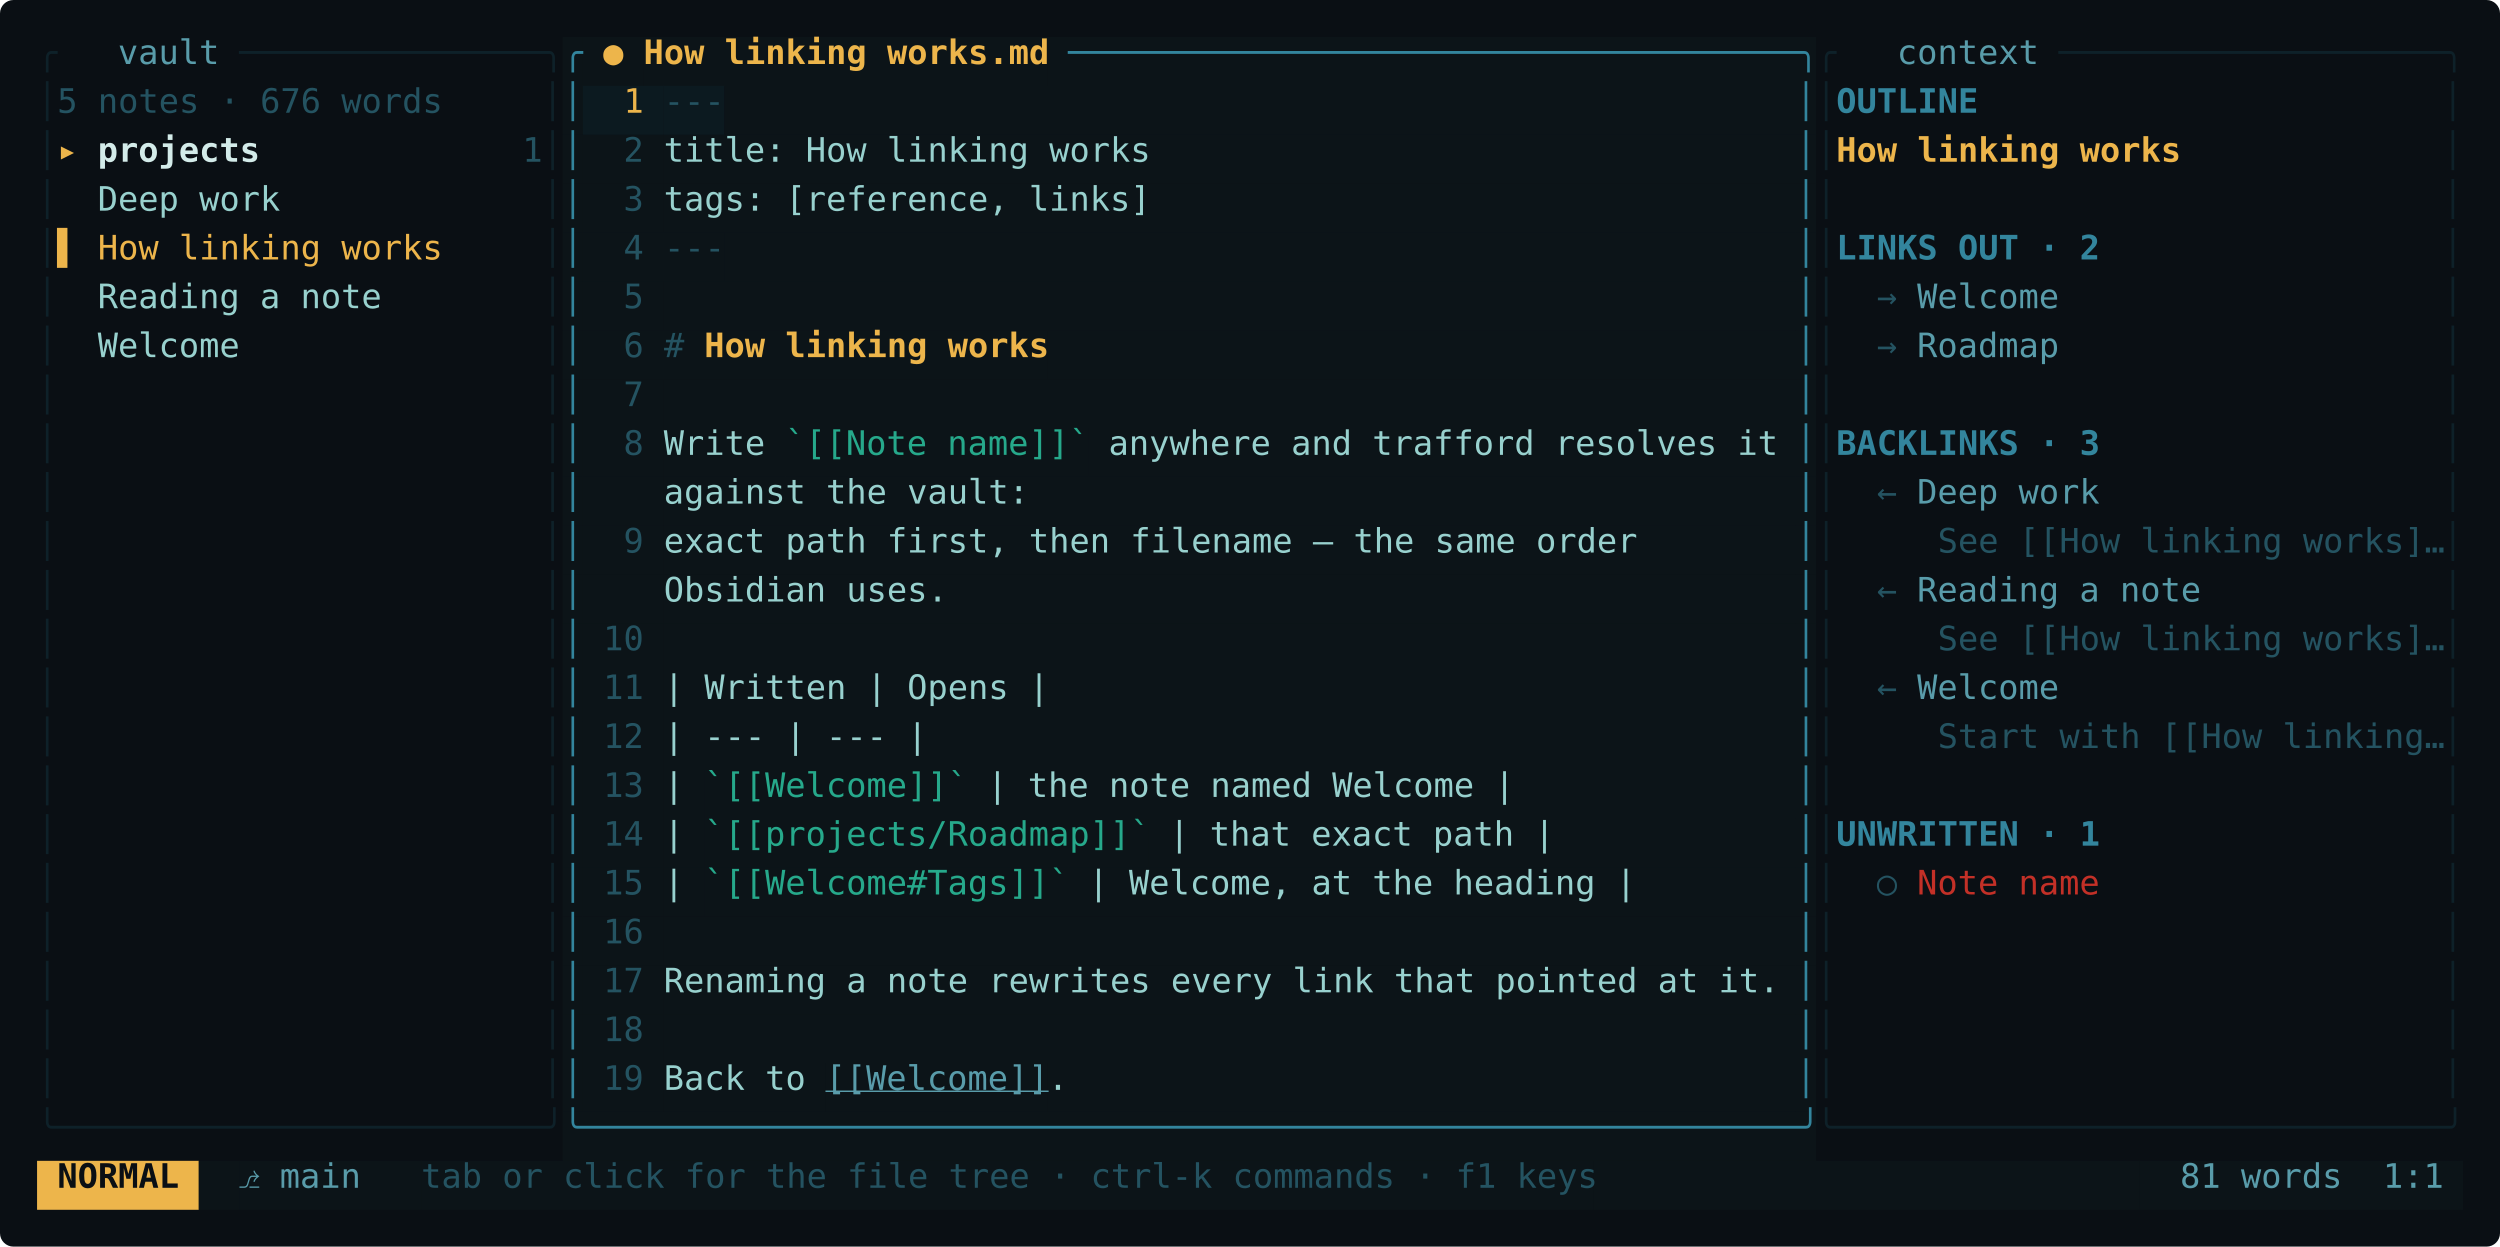
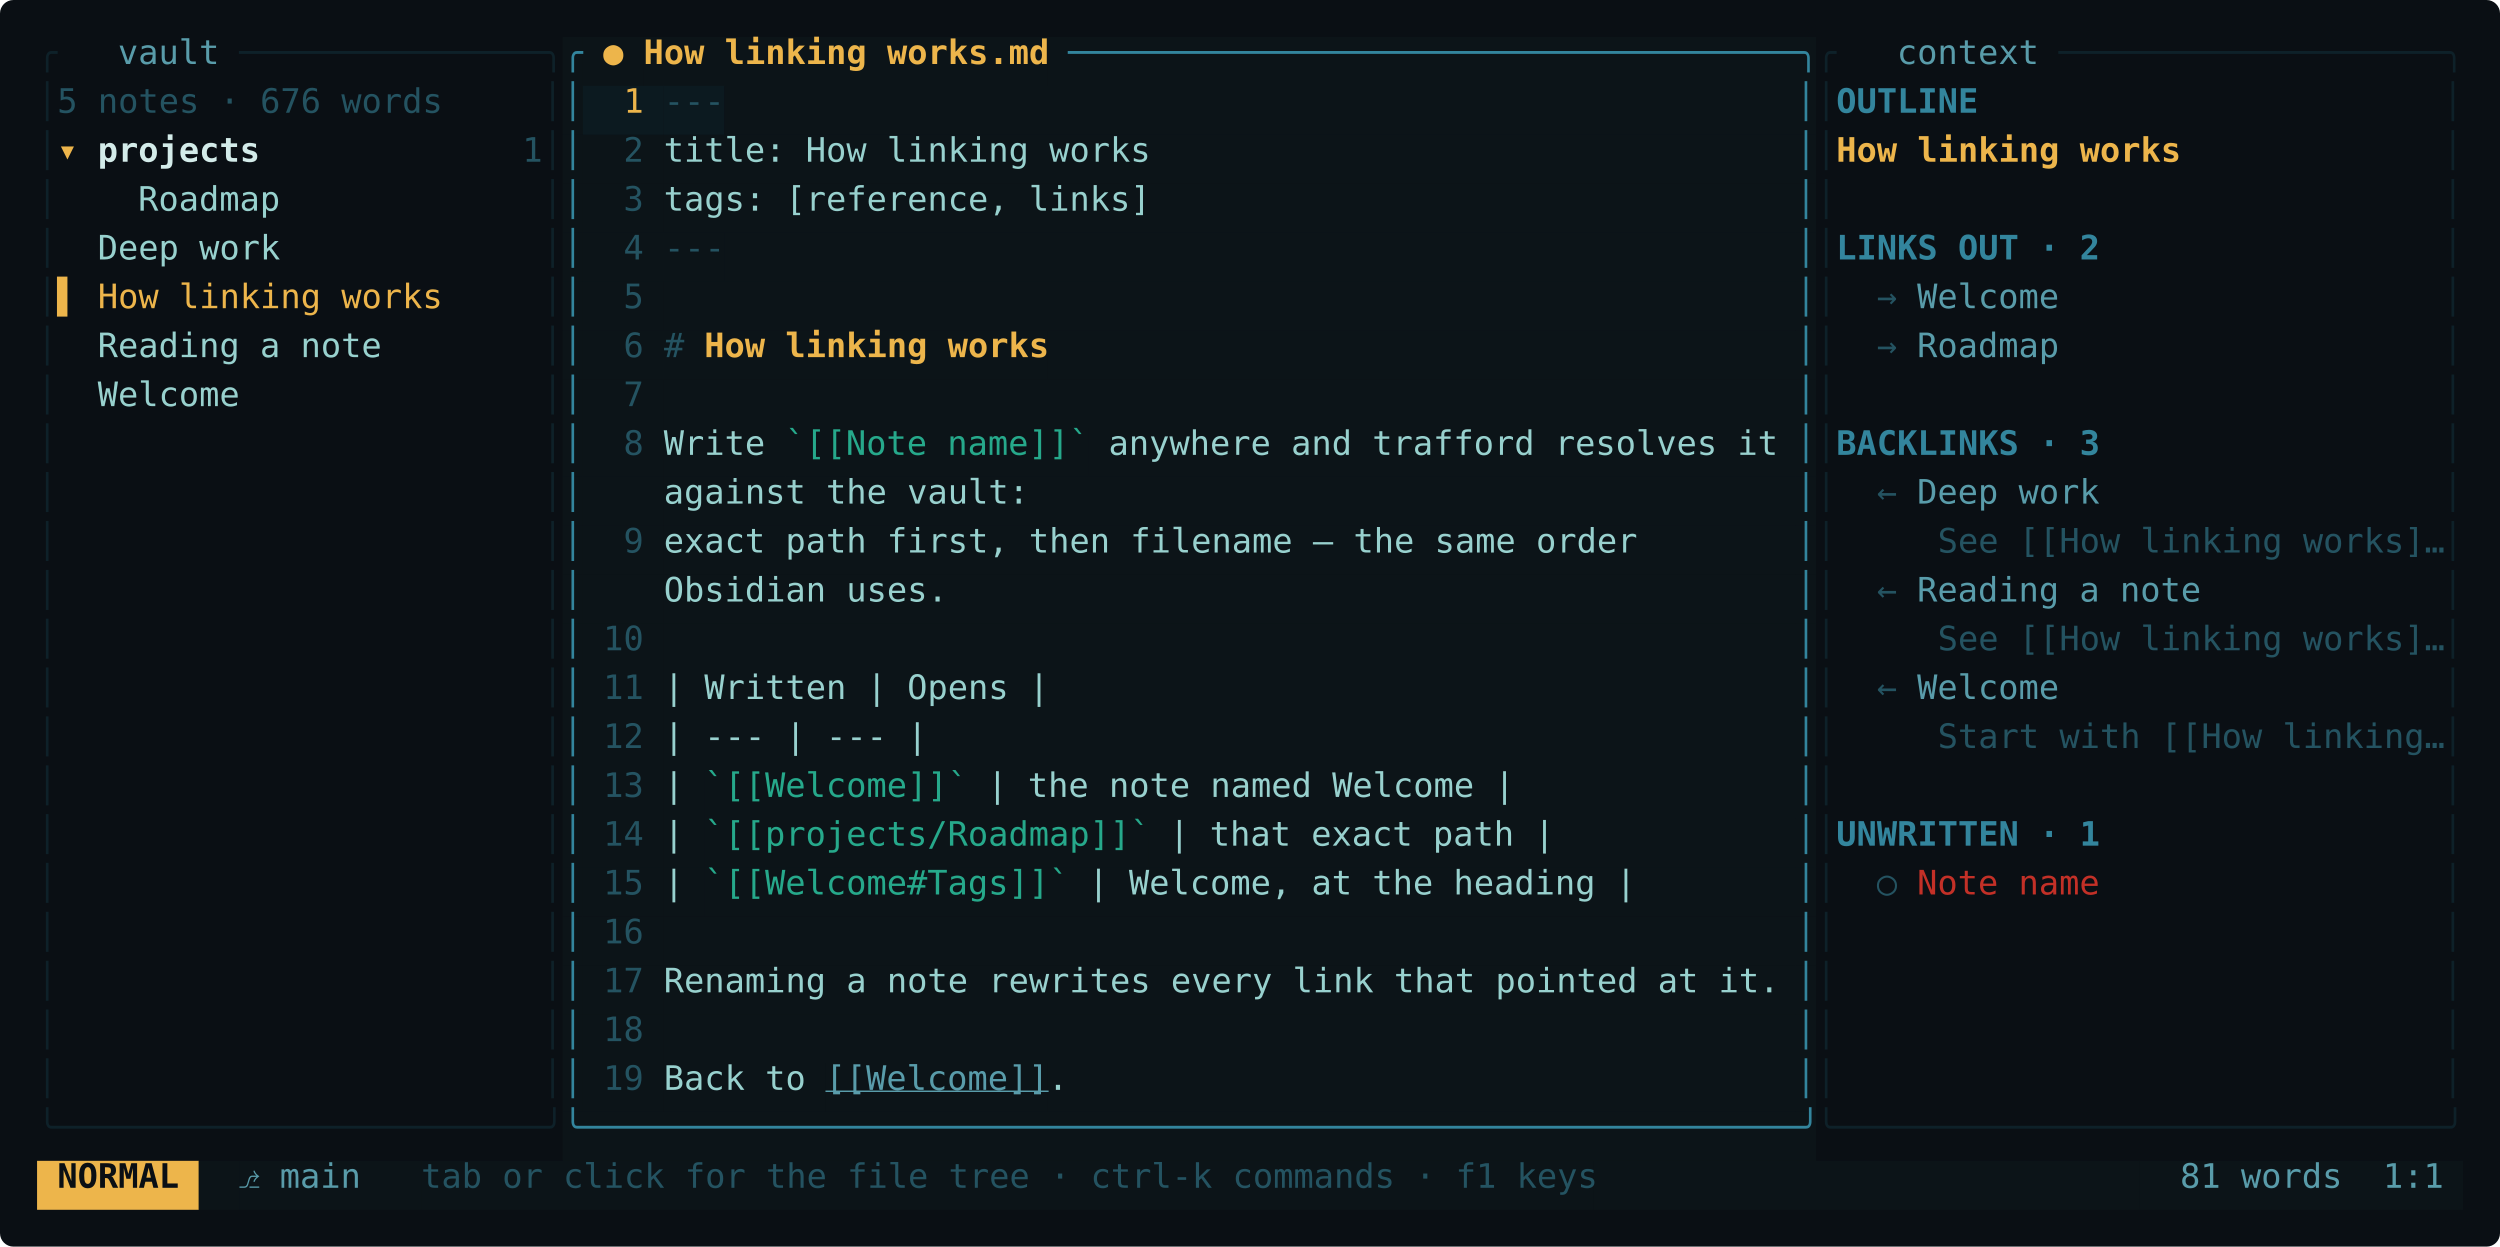
<svg xmlns="http://www.w3.org/2000/svg" viewBox="0 0 1113 555" width="1113" height="555" role="img" aria-label="Opening a note by name, then reading it" font-family="ui-monospace, SFMono-Regular, 'SF Mono', Menlo, Consolas, 'DejaVu Sans Mono', monospace" font-size="15.0">
  <rect width="100%" height="100%" fill="#0a0f14" rx="6" />
  <rect x="250.5" y="16.5" width="9.0" height="21.8" fill="#0c1418" />
  <rect x="259.5" y="16.5" width="27.0" height="21.8" fill="#0c1418" />
  <rect x="286.5" y="16.5" width="180.0" height="21.8" fill="#0c1418" />
  <rect x="466.5" y="16.5" width="9.0" height="21.8" fill="#0c1418" />
  <rect x="475.5" y="16.5" width="333.0" height="21.8" fill="#0c1418" />
  <rect x="250.5" y="38.2" width="9.0" height="21.8" fill="#0c1418" />
  <rect x="259.5" y="38.2" width="36.0" height="21.8" fill="#0c1a20" />
  <rect x="295.5" y="38.2" width="27.0" height="21.8" fill="#0c1a20" />
  <rect x="322.5" y="38.2" width="477.0" height="21.8" fill="#0c1418" />
  <rect x="799.5" y="38.2" width="9.0" height="21.8" fill="#0c1418" />
  <rect x="250.5" y="60.0" width="9.0" height="21.8" fill="#0c1418" />
  <rect x="259.5" y="60.0" width="36.0" height="21.8" fill="#0c1418" />
  <rect x="295.5" y="60.0" width="504.0" height="21.8" fill="#0c1418" />
  <rect x="799.5" y="60.0" width="9.0" height="21.8" fill="#0c1418" />
  <rect x="250.5" y="81.8" width="9.0" height="21.8" fill="#0c1418" />
  <rect x="259.5" y="81.8" width="36.0" height="21.8" fill="#0c1418" />
  <rect x="295.5" y="81.8" width="504.0" height="21.8" fill="#0c1418" />
  <rect x="799.5" y="81.8" width="9.0" height="21.8" fill="#0c1418" />
  <rect x="250.5" y="103.5" width="9.0" height="21.8" fill="#0c1418" />
  <rect x="259.5" y="103.5" width="63.0" height="21.8" fill="#0c1418" />
  <rect x="322.5" y="103.5" width="477.0" height="21.8" fill="#0c1418" />
  <rect x="799.5" y="103.5" width="9.0" height="21.8" fill="#0c1418" />
  <rect x="250.5" y="125.2" width="9.0" height="21.8" fill="#0c1418" />
  <rect x="259.5" y="125.2" width="36.0" height="21.8" fill="#0c1418" />
  <rect x="295.5" y="125.2" width="504.0" height="21.8" fill="#0c1418" />
  <rect x="799.5" y="125.2" width="9.0" height="21.8" fill="#0c1418" />
  <rect x="250.5" y="147.0" width="9.0" height="21.8" fill="#0c1418" />
  <rect x="259.5" y="147.0" width="45.0" height="21.8" fill="#0c1418" />
  <rect x="304.5" y="147.0" width="162.0" height="21.8" fill="#0c1418" />
  <rect x="466.5" y="147.0" width="333.0" height="21.8" fill="#0c1418" />
  <rect x="799.5" y="147.0" width="9.0" height="21.8" fill="#0c1418" />
  <rect x="250.5" y="168.8" width="9.0" height="21.8" fill="#0c1418" />
  <rect x="259.5" y="168.8" width="36.0" height="21.8" fill="#0c1418" />
  <rect x="295.5" y="168.8" width="504.0" height="21.8" fill="#0c1418" />
  <rect x="799.5" y="168.8" width="9.0" height="21.8" fill="#0c1418" />
  <rect x="250.5" y="190.5" width="9.0" height="21.8" fill="#0c1418" />
  <rect x="259.5" y="190.5" width="36.0" height="21.8" fill="#0c1418" />
  <rect x="295.5" y="190.5" width="54.0" height="21.8" fill="#0c1418" />
  <rect x="349.5" y="190.5" width="135.0" height="21.8" fill="#0c1418" />
  <rect x="484.5" y="190.5" width="315.0" height="21.8" fill="#0c1418" />
  <rect x="799.5" y="190.5" width="9.0" height="21.8" fill="#0c1418" />
  <rect x="250.5" y="212.2" width="9.0" height="21.8" fill="#0c1418" />
  <rect x="259.5" y="212.2" width="36.0" height="21.8" fill="#0c1418" />
  <rect x="295.5" y="212.2" width="504.0" height="21.8" fill="#0c1418" />
  <rect x="799.5" y="212.2" width="9.0" height="21.8" fill="#0c1418" />
  <rect x="250.5" y="234.0" width="9.0" height="21.8" fill="#0c1418" />
  <rect x="259.5" y="234.0" width="36.0" height="21.8" fill="#0c1418" />
  <rect x="295.5" y="234.0" width="504.0" height="21.8" fill="#0c1418" />
  <rect x="799.5" y="234.0" width="9.0" height="21.8" fill="#0c1418" />
  <rect x="250.5" y="255.8" width="9.0" height="21.8" fill="#0c1418" />
  <rect x="259.5" y="255.8" width="36.0" height="21.8" fill="#0c1418" />
  <rect x="295.5" y="255.8" width="504.0" height="21.8" fill="#0c1418" />
  <rect x="799.5" y="255.8" width="9.0" height="21.8" fill="#0c1418" />
  <rect x="250.5" y="277.5" width="9.0" height="21.8" fill="#0c1418" />
  <rect x="259.5" y="277.5" width="36.0" height="21.8" fill="#0c1418" />
  <rect x="295.5" y="277.5" width="504.0" height="21.8" fill="#0c1418" />
  <rect x="799.5" y="277.5" width="9.0" height="21.8" fill="#0c1418" />
  <rect x="250.5" y="299.2" width="9.0" height="21.8" fill="#0c1418" />
  <rect x="259.5" y="299.2" width="36.0" height="21.8" fill="#0c1418" />
  <rect x="295.5" y="299.2" width="504.0" height="21.8" fill="#0c1418" />
  <rect x="799.5" y="299.2" width="9.0" height="21.8" fill="#0c1418" />
  <rect x="250.5" y="321.0" width="9.0" height="21.8" fill="#0c1418" />
  <rect x="259.5" y="321.0" width="36.0" height="21.8" fill="#0c1418" />
  <rect x="295.5" y="321.0" width="504.0" height="21.8" fill="#0c1418" />
  <rect x="799.5" y="321.0" width="9.0" height="21.8" fill="#0c1418" />
  <rect x="250.5" y="342.8" width="9.0" height="21.8" fill="#0c1418" />
  <rect x="259.5" y="342.8" width="36.0" height="21.8" fill="#0c1418" />
  <rect x="295.5" y="342.8" width="18.0" height="21.8" fill="#0c1418" />
  <rect x="313.5" y="342.8" width="117.0" height="21.8" fill="#0c1418" />
  <rect x="430.5" y="342.8" width="369.0" height="21.8" fill="#0c1418" />
  <rect x="799.5" y="342.8" width="9.0" height="21.8" fill="#0c1418" />
  <rect x="250.5" y="364.5" width="9.0" height="21.8" fill="#0c1418" />
  <rect x="259.5" y="364.5" width="36.0" height="21.8" fill="#0c1418" />
  <rect x="295.5" y="364.5" width="18.0" height="21.8" fill="#0c1418" />
  <rect x="313.5" y="364.5" width="198.0" height="21.8" fill="#0c1418" />
  <rect x="511.5" y="364.5" width="288.0" height="21.8" fill="#0c1418" />
  <rect x="799.5" y="364.5" width="9.0" height="21.8" fill="#0c1418" />
  <rect x="250.5" y="386.2" width="9.0" height="21.8" fill="#0c1418" />
  <rect x="259.5" y="386.2" width="36.0" height="21.8" fill="#0c1418" />
  <rect x="295.5" y="386.2" width="18.0" height="21.8" fill="#0c1418" />
  <rect x="313.5" y="386.2" width="162.0" height="21.8" fill="#0c1418" />
  <rect x="475.5" y="386.2" width="324.0" height="21.8" fill="#0c1418" />
  <rect x="799.5" y="386.2" width="9.0" height="21.8" fill="#0c1418" />
  <rect x="250.5" y="408.0" width="9.0" height="21.8" fill="#0c1418" />
  <rect x="259.5" y="408.0" width="36.0" height="21.8" fill="#0c1418" />
  <rect x="295.5" y="408.0" width="504.0" height="21.8" fill="#0c1418" />
  <rect x="799.5" y="408.0" width="9.0" height="21.8" fill="#0c1418" />
  <rect x="250.5" y="429.8" width="9.0" height="21.8" fill="#0c1418" />
  <rect x="259.5" y="429.8" width="36.0" height="21.8" fill="#0c1418" />
  <rect x="295.5" y="429.8" width="504.0" height="21.8" fill="#0c1418" />
  <rect x="799.5" y="429.8" width="9.0" height="21.8" fill="#0c1418" />
  <rect x="250.5" y="451.5" width="9.0" height="21.8" fill="#0c1418" />
  <rect x="259.5" y="451.5" width="36.0" height="21.8" fill="#0c1418" />
  <rect x="295.5" y="451.5" width="504.0" height="21.8" fill="#0c1418" />
  <rect x="799.5" y="451.5" width="9.0" height="21.8" fill="#0c1418" />
  <rect x="250.5" y="473.2" width="9.0" height="21.8" fill="#0c1418" />
  <rect x="259.5" y="473.2" width="36.0" height="21.8" fill="#0c1418" />
  <rect x="295.5" y="473.2" width="72.0" height="21.8" fill="#0c1418" />
  <rect x="367.5" y="473.2" width="99.0" height="21.8" fill="#0c1418" />
  <rect x="466.5" y="473.2" width="333.0" height="21.8" fill="#0c1418" />
  <rect x="799.5" y="473.2" width="9.0" height="21.8" fill="#0c1418" />
  <rect x="250.5" y="495.0" width="558.0" height="21.8" fill="#0c1418" />
  <rect x="16.5" y="516.8" width="72.0" height="21.8" fill="#edb54b" />
  <rect x="88.5" y="516.8" width="18.0" height="21.8" fill="#0c1418" />
  <rect x="106.5" y="516.8" width="81.0" height="21.8" fill="#0c1418" />
  <rect x="187.5" y="516.8" width="522.0" height="21.8" fill="#0c1418" />
  <rect x="709.5" y="516.8" width="243.0" height="21.8" fill="#0c1418" />
  <rect x="952.5" y="516.8" width="144.0" height="21.8" fill="#0c1418" />
  <text y="28.5">
    <tspan x="16.5" textLength="9.0" lengthAdjust="spacingAndGlyphs" fill="#0e2129" xml:space="preserve">╭</tspan>
    <tspan x="52.5" textLength="54.0" lengthAdjust="spacingAndGlyphs" fill="#599caa" xml:space="preserve">vault </tspan>
    <tspan x="106.5" textLength="144.0" lengthAdjust="spacingAndGlyphs" fill="#0e2129" xml:space="preserve">───────────────╮</tspan>
    <tspan x="250.5" textLength="9.0" lengthAdjust="spacingAndGlyphs" fill="#33859d" xml:space="preserve">╭</tspan>
    <tspan x="259.5" textLength="27.0" lengthAdjust="spacingAndGlyphs" fill="#edb54b" xml:space="preserve"> ● </tspan>
    <tspan x="286.5" textLength="180.0" lengthAdjust="spacingAndGlyphs" fill="#edb54b" xml:space="preserve" font-weight="700">How linking works.md</tspan>
    <tspan x="475.5" textLength="333.0" lengthAdjust="spacingAndGlyphs" fill="#33859d" xml:space="preserve">────────────────────────────────────╮</tspan>
    <tspan x="808.5" textLength="9.0" lengthAdjust="spacingAndGlyphs" fill="#0e2129" xml:space="preserve">╭</tspan>
    <tspan x="844.5" textLength="72.0" lengthAdjust="spacingAndGlyphs" fill="#599caa" xml:space="preserve">context </tspan>
    <tspan x="916.5" textLength="180.0" lengthAdjust="spacingAndGlyphs" fill="#0e2129" xml:space="preserve">───────────────────╮</tspan>
  </text>
  <text y="50.2">
    <tspan x="16.5" textLength="9.0" lengthAdjust="spacingAndGlyphs" fill="#0e2129" xml:space="preserve">│</tspan>
    <tspan x="25.5" textLength="171.0" lengthAdjust="spacingAndGlyphs" fill="#245361" xml:space="preserve">5 notes · 676 words</tspan>
    <tspan x="241.5" textLength="9.0" lengthAdjust="spacingAndGlyphs" fill="#0e2129" xml:space="preserve">│</tspan>
    <tspan x="250.5" textLength="9.0" lengthAdjust="spacingAndGlyphs" fill="#33859d" xml:space="preserve">│</tspan>
    <tspan x="259.5" textLength="36.0" lengthAdjust="spacingAndGlyphs" fill="#edb54b" xml:space="preserve">  1 </tspan>
    <tspan x="295.5" textLength="27.0" lengthAdjust="spacingAndGlyphs" fill="#245361" xml:space="preserve">---</tspan>
    <tspan x="799.5" textLength="9.0" lengthAdjust="spacingAndGlyphs" fill="#33859d" xml:space="preserve">│</tspan>
    <tspan x="808.5" textLength="9.0" lengthAdjust="spacingAndGlyphs" fill="#0e2129" xml:space="preserve">│</tspan>
    <tspan x="817.5" textLength="63.0" lengthAdjust="spacingAndGlyphs" fill="#33859d" xml:space="preserve" font-weight="700">OUTLINE</tspan>
    <tspan x="1087.5" textLength="9.0" lengthAdjust="spacingAndGlyphs" fill="#0e2129" xml:space="preserve">│</tspan>
  </text>
  <text y="72.0">
    <tspan x="16.5" textLength="9.0" lengthAdjust="spacingAndGlyphs" fill="#0e2129" xml:space="preserve">│</tspan>
-     <tspan x="25.5" textLength="18.0" lengthAdjust="spacingAndGlyphs" fill="#edb54b" xml:space="preserve">▸ </tspan>
+     <tspan x="25.5" textLength="18.0" lengthAdjust="spacingAndGlyphs" fill="#edb54b" xml:space="preserve">▾ </tspan>
    <tspan x="43.5" textLength="72.0" lengthAdjust="spacingAndGlyphs" fill="#d3ebe9" xml:space="preserve" font-weight="700">projects</tspan>
    <tspan x="223.5" textLength="18.0" lengthAdjust="spacingAndGlyphs" fill="#245361" xml:space="preserve"> 1</tspan>
    <tspan x="241.5" textLength="9.0" lengthAdjust="spacingAndGlyphs" fill="#0e2129" xml:space="preserve">│</tspan>
    <tspan x="250.5" textLength="9.0" lengthAdjust="spacingAndGlyphs" fill="#33859d" xml:space="preserve">│</tspan>
    <tspan x="259.5" textLength="36.0" lengthAdjust="spacingAndGlyphs" fill="#245361" xml:space="preserve">  2 </tspan>
    <tspan x="295.5" textLength="504.0" lengthAdjust="spacingAndGlyphs" fill="#98d1ce" xml:space="preserve">title: How linking works                                </tspan>
    <tspan x="799.5" textLength="9.0" lengthAdjust="spacingAndGlyphs" fill="#33859d" xml:space="preserve">│</tspan>
    <tspan x="808.5" textLength="9.0" lengthAdjust="spacingAndGlyphs" fill="#0e2129" xml:space="preserve">│</tspan>
    <tspan x="817.5" textLength="153.0" lengthAdjust="spacingAndGlyphs" fill="#edb54b" xml:space="preserve" font-weight="700">How linking works</tspan>
    <tspan x="1087.5" textLength="9.0" lengthAdjust="spacingAndGlyphs" fill="#0e2129" xml:space="preserve">│</tspan>
  </text>
  <text y="93.8">
    <tspan x="16.5" textLength="9.0" lengthAdjust="spacingAndGlyphs" fill="#0e2129" xml:space="preserve">│</tspan>
-     <tspan x="43.5" textLength="198.0" lengthAdjust="spacingAndGlyphs" fill="#98d1ce" xml:space="preserve">Deep work             </tspan>
+     <tspan x="61.5" textLength="180.0" lengthAdjust="spacingAndGlyphs" fill="#98d1ce" xml:space="preserve">Roadmap             </tspan>
    <tspan x="241.5" textLength="9.0" lengthAdjust="spacingAndGlyphs" fill="#0e2129" xml:space="preserve">│</tspan>
    <tspan x="250.5" textLength="9.0" lengthAdjust="spacingAndGlyphs" fill="#33859d" xml:space="preserve">│</tspan>
    <tspan x="259.5" textLength="36.0" lengthAdjust="spacingAndGlyphs" fill="#245361" xml:space="preserve">  3 </tspan>
    <tspan x="295.5" textLength="504.0" lengthAdjust="spacingAndGlyphs" fill="#98d1ce" xml:space="preserve">tags: [reference, links]                                </tspan>
    <tspan x="799.5" textLength="9.0" lengthAdjust="spacingAndGlyphs" fill="#33859d" xml:space="preserve">│</tspan>
    <tspan x="808.5" textLength="9.0" lengthAdjust="spacingAndGlyphs" fill="#0e2129" xml:space="preserve">│</tspan>
    <tspan x="1087.5" textLength="9.0" lengthAdjust="spacingAndGlyphs" fill="#0e2129" xml:space="preserve">│</tspan>
  </text>
  <text y="115.5">
    <tspan x="16.5" textLength="9.0" lengthAdjust="spacingAndGlyphs" fill="#0e2129" xml:space="preserve">│</tspan>
+     <tspan x="43.5" textLength="198.0" lengthAdjust="spacingAndGlyphs" fill="#98d1ce" xml:space="preserve">Deep work             </tspan>
+     <tspan x="241.5" textLength="9.0" lengthAdjust="spacingAndGlyphs" fill="#0e2129" xml:space="preserve">│</tspan>
+     <tspan x="250.5" textLength="9.0" lengthAdjust="spacingAndGlyphs" fill="#33859d" xml:space="preserve">│</tspan>
+     <tspan x="259.5" textLength="63.0" lengthAdjust="spacingAndGlyphs" fill="#245361" xml:space="preserve">  4 ---</tspan>
+     <tspan x="799.5" textLength="9.0" lengthAdjust="spacingAndGlyphs" fill="#33859d" xml:space="preserve">│</tspan>
+     <tspan x="808.5" textLength="9.0" lengthAdjust="spacingAndGlyphs" fill="#0e2129" xml:space="preserve">│</tspan>
+     <tspan x="817.5" textLength="117.0" lengthAdjust="spacingAndGlyphs" fill="#33859d" xml:space="preserve" font-weight="700">LINKS OUT · 2</tspan>
+     <tspan x="1087.5" textLength="9.0" lengthAdjust="spacingAndGlyphs" fill="#0e2129" xml:space="preserve">│</tspan>
+   </text>
+   <text y="137.2">
+     <tspan x="16.5" textLength="9.0" lengthAdjust="spacingAndGlyphs" fill="#0e2129" xml:space="preserve">│</tspan>
    <tspan x="25.5" textLength="171.0" lengthAdjust="spacingAndGlyphs" fill="#edb54b" xml:space="preserve">▌ How linking works</tspan>
-     <tspan x="241.5" textLength="9.0" lengthAdjust="spacingAndGlyphs" fill="#0e2129" xml:space="preserve">│</tspan>
-     <tspan x="250.5" textLength="9.0" lengthAdjust="spacingAndGlyphs" fill="#33859d" xml:space="preserve">│</tspan>
-     <tspan x="259.5" textLength="63.0" lengthAdjust="spacingAndGlyphs" fill="#245361" xml:space="preserve">  4 ---</tspan>
-     <tspan x="799.5" textLength="9.0" lengthAdjust="spacingAndGlyphs" fill="#33859d" xml:space="preserve">│</tspan>
-     <tspan x="808.5" textLength="9.0" lengthAdjust="spacingAndGlyphs" fill="#0e2129" xml:space="preserve">│</tspan>
-     <tspan x="817.5" textLength="117.0" lengthAdjust="spacingAndGlyphs" fill="#33859d" xml:space="preserve" font-weight="700">LINKS OUT · 2</tspan>
-     <tspan x="1087.5" textLength="9.0" lengthAdjust="spacingAndGlyphs" fill="#0e2129" xml:space="preserve">│</tspan>
-   </text>
-   <text y="137.2">
-     <tspan x="16.5" textLength="9.0" lengthAdjust="spacingAndGlyphs" fill="#0e2129" xml:space="preserve">│</tspan>
-     <tspan x="43.5" textLength="198.0" lengthAdjust="spacingAndGlyphs" fill="#98d1ce" xml:space="preserve">Reading a note        </tspan>
    <tspan x="241.5" textLength="9.0" lengthAdjust="spacingAndGlyphs" fill="#0e2129" xml:space="preserve">│</tspan>
    <tspan x="250.5" textLength="9.0" lengthAdjust="spacingAndGlyphs" fill="#33859d" xml:space="preserve">│</tspan>
    <tspan x="259.5" textLength="36.0" lengthAdjust="spacingAndGlyphs" fill="#245361" xml:space="preserve">  5 </tspan>
    <tspan x="799.5" textLength="9.0" lengthAdjust="spacingAndGlyphs" fill="#33859d" xml:space="preserve">│</tspan>
    <tspan x="808.5" textLength="9.0" lengthAdjust="spacingAndGlyphs" fill="#0e2129" xml:space="preserve">│</tspan>
    <tspan x="817.5" textLength="36.0" lengthAdjust="spacingAndGlyphs" fill="#245361" xml:space="preserve">  → </tspan>
    <tspan x="853.5" textLength="63.0" lengthAdjust="spacingAndGlyphs" fill="#599caa" xml:space="preserve">Welcome</tspan>
    <tspan x="1087.5" textLength="9.0" lengthAdjust="spacingAndGlyphs" fill="#0e2129" xml:space="preserve">│</tspan>
  </text>
  <text y="159.0">
    <tspan x="16.5" textLength="9.0" lengthAdjust="spacingAndGlyphs" fill="#0e2129" xml:space="preserve">│</tspan>
-     <tspan x="43.5" textLength="198.0" lengthAdjust="spacingAndGlyphs" fill="#98d1ce" xml:space="preserve">Welcome               </tspan>
+     <tspan x="43.5" textLength="198.0" lengthAdjust="spacingAndGlyphs" fill="#98d1ce" xml:space="preserve">Reading a note        </tspan>
    <tspan x="241.5" textLength="9.0" lengthAdjust="spacingAndGlyphs" fill="#0e2129" xml:space="preserve">│</tspan>
    <tspan x="250.5" textLength="9.0" lengthAdjust="spacingAndGlyphs" fill="#33859d" xml:space="preserve">│</tspan>
    <tspan x="259.5" textLength="45.0" lengthAdjust="spacingAndGlyphs" fill="#245361" xml:space="preserve">  6 #</tspan>
    <tspan x="304.5" textLength="162.0" lengthAdjust="spacingAndGlyphs" fill="#edb54b" xml:space="preserve" font-weight="700"> How linking works</tspan>
    <tspan x="799.5" textLength="9.0" lengthAdjust="spacingAndGlyphs" fill="#33859d" xml:space="preserve">│</tspan>
    <tspan x="808.5" textLength="9.0" lengthAdjust="spacingAndGlyphs" fill="#0e2129" xml:space="preserve">│</tspan>
    <tspan x="817.5" textLength="36.0" lengthAdjust="spacingAndGlyphs" fill="#245361" xml:space="preserve">  → </tspan>
    <tspan x="853.5" textLength="63.0" lengthAdjust="spacingAndGlyphs" fill="#599caa" xml:space="preserve">Roadmap</tspan>
    <tspan x="1087.5" textLength="9.0" lengthAdjust="spacingAndGlyphs" fill="#0e2129" xml:space="preserve">│</tspan>
  </text>
  <text y="180.8">
    <tspan x="16.5" textLength="9.0" lengthAdjust="spacingAndGlyphs" fill="#0e2129" xml:space="preserve">│</tspan>
+     <tspan x="43.5" textLength="198.0" lengthAdjust="spacingAndGlyphs" fill="#98d1ce" xml:space="preserve">Welcome               </tspan>
    <tspan x="241.5" textLength="9.0" lengthAdjust="spacingAndGlyphs" fill="#0e2129" xml:space="preserve">│</tspan>
    <tspan x="250.5" textLength="9.0" lengthAdjust="spacingAndGlyphs" fill="#33859d" xml:space="preserve">│</tspan>
    <tspan x="259.5" textLength="36.0" lengthAdjust="spacingAndGlyphs" fill="#245361" xml:space="preserve">  7 </tspan>
    <tspan x="799.5" textLength="9.0" lengthAdjust="spacingAndGlyphs" fill="#33859d" xml:space="preserve">│</tspan>
    <tspan x="808.5" textLength="9.0" lengthAdjust="spacingAndGlyphs" fill="#0e2129" xml:space="preserve">│</tspan>
    <tspan x="1087.5" textLength="9.0" lengthAdjust="spacingAndGlyphs" fill="#0e2129" xml:space="preserve">│</tspan>
  </text>
  <text y="202.5">
    <tspan x="16.5" textLength="9.0" lengthAdjust="spacingAndGlyphs" fill="#0e2129" xml:space="preserve">│</tspan>
    <tspan x="241.5" textLength="9.0" lengthAdjust="spacingAndGlyphs" fill="#0e2129" xml:space="preserve">│</tspan>
    <tspan x="250.5" textLength="9.0" lengthAdjust="spacingAndGlyphs" fill="#33859d" xml:space="preserve">│</tspan>
    <tspan x="259.5" textLength="36.0" lengthAdjust="spacingAndGlyphs" fill="#245361" xml:space="preserve">  8 </tspan>
    <tspan x="295.5" textLength="54.0" lengthAdjust="spacingAndGlyphs" fill="#98d1ce" xml:space="preserve">Write </tspan>
    <tspan x="349.5" textLength="135.0" lengthAdjust="spacingAndGlyphs" fill="#26a98b" xml:space="preserve">`[[Note name]]`</tspan>
    <tspan x="484.5" textLength="315.0" lengthAdjust="spacingAndGlyphs" fill="#98d1ce" xml:space="preserve"> anywhere and trafford resolves it </tspan>
    <tspan x="799.5" textLength="9.0" lengthAdjust="spacingAndGlyphs" fill="#33859d" xml:space="preserve">│</tspan>
    <tspan x="808.5" textLength="9.0" lengthAdjust="spacingAndGlyphs" fill="#0e2129" xml:space="preserve">│</tspan>
    <tspan x="817.5" textLength="117.0" lengthAdjust="spacingAndGlyphs" fill="#33859d" xml:space="preserve" font-weight="700">BACKLINKS · 3</tspan>
    <tspan x="1087.5" textLength="9.0" lengthAdjust="spacingAndGlyphs" fill="#0e2129" xml:space="preserve">│</tspan>
  </text>
  <text y="224.2">
    <tspan x="16.5" textLength="9.0" lengthAdjust="spacingAndGlyphs" fill="#0e2129" xml:space="preserve">│</tspan>
    <tspan x="241.5" textLength="9.0" lengthAdjust="spacingAndGlyphs" fill="#0e2129" xml:space="preserve">│</tspan>
    <tspan x="250.5" textLength="9.0" lengthAdjust="spacingAndGlyphs" fill="#33859d" xml:space="preserve">│</tspan>
    <tspan x="295.5" textLength="504.0" lengthAdjust="spacingAndGlyphs" fill="#98d1ce" xml:space="preserve">against the vault:                                      </tspan>
    <tspan x="799.5" textLength="9.0" lengthAdjust="spacingAndGlyphs" fill="#33859d" xml:space="preserve">│</tspan>
    <tspan x="808.5" textLength="9.0" lengthAdjust="spacingAndGlyphs" fill="#0e2129" xml:space="preserve">│</tspan>
    <tspan x="817.5" textLength="36.0" lengthAdjust="spacingAndGlyphs" fill="#245361" xml:space="preserve">  ← </tspan>
    <tspan x="853.5" textLength="81.0" lengthAdjust="spacingAndGlyphs" fill="#599caa" xml:space="preserve">Deep work</tspan>
    <tspan x="1087.5" textLength="9.0" lengthAdjust="spacingAndGlyphs" fill="#0e2129" xml:space="preserve">│</tspan>
  </text>
  <text y="246.0">
    <tspan x="16.5" textLength="9.0" lengthAdjust="spacingAndGlyphs" fill="#0e2129" xml:space="preserve">│</tspan>
    <tspan x="241.5" textLength="9.0" lengthAdjust="spacingAndGlyphs" fill="#0e2129" xml:space="preserve">│</tspan>
    <tspan x="250.5" textLength="9.0" lengthAdjust="spacingAndGlyphs" fill="#33859d" xml:space="preserve">│</tspan>
    <tspan x="259.5" textLength="36.0" lengthAdjust="spacingAndGlyphs" fill="#245361" xml:space="preserve">  9 </tspan>
    <tspan x="295.5" textLength="504.0" lengthAdjust="spacingAndGlyphs" fill="#98d1ce" xml:space="preserve">exact path first, then filename — the same order        </tspan>
    <tspan x="799.5" textLength="9.0" lengthAdjust="spacingAndGlyphs" fill="#33859d" xml:space="preserve">│</tspan>
    <tspan x="808.5" textLength="9.0" lengthAdjust="spacingAndGlyphs" fill="#0e2129" xml:space="preserve">│</tspan>
    <tspan x="817.5" textLength="270.0" lengthAdjust="spacingAndGlyphs" fill="#245361" xml:space="preserve">     See [[How linking works]…</tspan>
    <tspan x="1087.5" textLength="9.0" lengthAdjust="spacingAndGlyphs" fill="#0e2129" xml:space="preserve">│</tspan>
  </text>
  <text y="267.8">
    <tspan x="16.5" textLength="9.0" lengthAdjust="spacingAndGlyphs" fill="#0e2129" xml:space="preserve">│</tspan>
    <tspan x="241.5" textLength="9.0" lengthAdjust="spacingAndGlyphs" fill="#0e2129" xml:space="preserve">│</tspan>
    <tspan x="250.5" textLength="9.0" lengthAdjust="spacingAndGlyphs" fill="#33859d" xml:space="preserve">│</tspan>
    <tspan x="295.5" textLength="504.0" lengthAdjust="spacingAndGlyphs" fill="#98d1ce" xml:space="preserve">Obsidian uses.                                          </tspan>
    <tspan x="799.5" textLength="9.0" lengthAdjust="spacingAndGlyphs" fill="#33859d" xml:space="preserve">│</tspan>
    <tspan x="808.5" textLength="9.0" lengthAdjust="spacingAndGlyphs" fill="#0e2129" xml:space="preserve">│</tspan>
    <tspan x="817.5" textLength="36.0" lengthAdjust="spacingAndGlyphs" fill="#245361" xml:space="preserve">  ← </tspan>
    <tspan x="853.5" textLength="126.0" lengthAdjust="spacingAndGlyphs" fill="#599caa" xml:space="preserve">Reading a note</tspan>
    <tspan x="1087.5" textLength="9.0" lengthAdjust="spacingAndGlyphs" fill="#0e2129" xml:space="preserve">│</tspan>
  </text>
  <text y="289.5">
    <tspan x="16.5" textLength="9.0" lengthAdjust="spacingAndGlyphs" fill="#0e2129" xml:space="preserve">│</tspan>
    <tspan x="241.5" textLength="9.0" lengthAdjust="spacingAndGlyphs" fill="#0e2129" xml:space="preserve">│</tspan>
    <tspan x="250.5" textLength="9.0" lengthAdjust="spacingAndGlyphs" fill="#33859d" xml:space="preserve">│</tspan>
    <tspan x="259.5" textLength="36.0" lengthAdjust="spacingAndGlyphs" fill="#245361" xml:space="preserve"> 10 </tspan>
    <tspan x="799.5" textLength="9.0" lengthAdjust="spacingAndGlyphs" fill="#33859d" xml:space="preserve">│</tspan>
    <tspan x="808.5" textLength="9.0" lengthAdjust="spacingAndGlyphs" fill="#0e2129" xml:space="preserve">│</tspan>
    <tspan x="817.5" textLength="270.0" lengthAdjust="spacingAndGlyphs" fill="#245361" xml:space="preserve">     See [[How linking works]…</tspan>
    <tspan x="1087.5" textLength="9.0" lengthAdjust="spacingAndGlyphs" fill="#0e2129" xml:space="preserve">│</tspan>
  </text>
  <text y="311.2">
    <tspan x="16.5" textLength="9.0" lengthAdjust="spacingAndGlyphs" fill="#0e2129" xml:space="preserve">│</tspan>
    <tspan x="241.5" textLength="9.0" lengthAdjust="spacingAndGlyphs" fill="#0e2129" xml:space="preserve">│</tspan>
    <tspan x="250.5" textLength="9.0" lengthAdjust="spacingAndGlyphs" fill="#33859d" xml:space="preserve">│</tspan>
    <tspan x="259.5" textLength="36.0" lengthAdjust="spacingAndGlyphs" fill="#245361" xml:space="preserve"> 11 </tspan>
    <tspan x="295.5" textLength="504.0" lengthAdjust="spacingAndGlyphs" fill="#98d1ce" xml:space="preserve">| Written | Opens |                                     </tspan>
    <tspan x="799.5" textLength="9.0" lengthAdjust="spacingAndGlyphs" fill="#33859d" xml:space="preserve">│</tspan>
    <tspan x="808.5" textLength="9.0" lengthAdjust="spacingAndGlyphs" fill="#0e2129" xml:space="preserve">│</tspan>
    <tspan x="817.5" textLength="36.0" lengthAdjust="spacingAndGlyphs" fill="#245361" xml:space="preserve">  ← </tspan>
    <tspan x="853.5" textLength="63.0" lengthAdjust="spacingAndGlyphs" fill="#599caa" xml:space="preserve">Welcome</tspan>
    <tspan x="1087.5" textLength="9.0" lengthAdjust="spacingAndGlyphs" fill="#0e2129" xml:space="preserve">│</tspan>
  </text>
  <text y="333.0">
    <tspan x="16.5" textLength="9.0" lengthAdjust="spacingAndGlyphs" fill="#0e2129" xml:space="preserve">│</tspan>
    <tspan x="241.5" textLength="9.0" lengthAdjust="spacingAndGlyphs" fill="#0e2129" xml:space="preserve">│</tspan>
    <tspan x="250.5" textLength="9.0" lengthAdjust="spacingAndGlyphs" fill="#33859d" xml:space="preserve">│</tspan>
    <tspan x="259.5" textLength="36.0" lengthAdjust="spacingAndGlyphs" fill="#245361" xml:space="preserve"> 12 </tspan>
    <tspan x="295.5" textLength="504.0" lengthAdjust="spacingAndGlyphs" fill="#98d1ce" xml:space="preserve">| --- | --- |                                           </tspan>
    <tspan x="799.5" textLength="9.0" lengthAdjust="spacingAndGlyphs" fill="#33859d" xml:space="preserve">│</tspan>
    <tspan x="808.5" textLength="9.0" lengthAdjust="spacingAndGlyphs" fill="#0e2129" xml:space="preserve">│</tspan>
    <tspan x="817.5" textLength="270.0" lengthAdjust="spacingAndGlyphs" fill="#245361" xml:space="preserve">     Start with [[How linking…</tspan>
    <tspan x="1087.5" textLength="9.0" lengthAdjust="spacingAndGlyphs" fill="#0e2129" xml:space="preserve">│</tspan>
  </text>
  <text y="354.8">
    <tspan x="16.5" textLength="9.0" lengthAdjust="spacingAndGlyphs" fill="#0e2129" xml:space="preserve">│</tspan>
    <tspan x="241.5" textLength="9.0" lengthAdjust="spacingAndGlyphs" fill="#0e2129" xml:space="preserve">│</tspan>
    <tspan x="250.5" textLength="9.0" lengthAdjust="spacingAndGlyphs" fill="#33859d" xml:space="preserve">│</tspan>
    <tspan x="259.5" textLength="36.0" lengthAdjust="spacingAndGlyphs" fill="#245361" xml:space="preserve"> 13 </tspan>
    <tspan x="295.5" textLength="18.0" lengthAdjust="spacingAndGlyphs" fill="#98d1ce" xml:space="preserve">| </tspan>
    <tspan x="313.5" textLength="117.0" lengthAdjust="spacingAndGlyphs" fill="#26a98b" xml:space="preserve">`[[Welcome]]`</tspan>
    <tspan x="430.5" textLength="369.0" lengthAdjust="spacingAndGlyphs" fill="#98d1ce" xml:space="preserve"> | the note named Welcome |              </tspan>
    <tspan x="799.5" textLength="9.0" lengthAdjust="spacingAndGlyphs" fill="#33859d" xml:space="preserve">│</tspan>
    <tspan x="808.5" textLength="9.0" lengthAdjust="spacingAndGlyphs" fill="#0e2129" xml:space="preserve">│</tspan>
    <tspan x="1087.5" textLength="9.0" lengthAdjust="spacingAndGlyphs" fill="#0e2129" xml:space="preserve">│</tspan>
  </text>
  <text y="376.5">
    <tspan x="16.5" textLength="9.0" lengthAdjust="spacingAndGlyphs" fill="#0e2129" xml:space="preserve">│</tspan>
    <tspan x="241.5" textLength="9.0" lengthAdjust="spacingAndGlyphs" fill="#0e2129" xml:space="preserve">│</tspan>
    <tspan x="250.5" textLength="9.0" lengthAdjust="spacingAndGlyphs" fill="#33859d" xml:space="preserve">│</tspan>
    <tspan x="259.5" textLength="36.0" lengthAdjust="spacingAndGlyphs" fill="#245361" xml:space="preserve"> 14 </tspan>
    <tspan x="295.5" textLength="18.0" lengthAdjust="spacingAndGlyphs" fill="#98d1ce" xml:space="preserve">| </tspan>
    <tspan x="313.5" textLength="198.0" lengthAdjust="spacingAndGlyphs" fill="#26a98b" xml:space="preserve">`[[projects/Roadmap]]`</tspan>
    <tspan x="511.5" textLength="288.0" lengthAdjust="spacingAndGlyphs" fill="#98d1ce" xml:space="preserve"> | that exact path |            </tspan>
    <tspan x="799.5" textLength="9.0" lengthAdjust="spacingAndGlyphs" fill="#33859d" xml:space="preserve">│</tspan>
    <tspan x="808.5" textLength="9.0" lengthAdjust="spacingAndGlyphs" fill="#0e2129" xml:space="preserve">│</tspan>
    <tspan x="817.5" textLength="117.0" lengthAdjust="spacingAndGlyphs" fill="#33859d" xml:space="preserve" font-weight="700">UNWRITTEN · 1</tspan>
    <tspan x="1087.5" textLength="9.0" lengthAdjust="spacingAndGlyphs" fill="#0e2129" xml:space="preserve">│</tspan>
  </text>
  <text y="398.2">
    <tspan x="16.5" textLength="9.0" lengthAdjust="spacingAndGlyphs" fill="#0e2129" xml:space="preserve">│</tspan>
    <tspan x="241.5" textLength="9.0" lengthAdjust="spacingAndGlyphs" fill="#0e2129" xml:space="preserve">│</tspan>
    <tspan x="250.5" textLength="9.0" lengthAdjust="spacingAndGlyphs" fill="#33859d" xml:space="preserve">│</tspan>
    <tspan x="259.5" textLength="36.0" lengthAdjust="spacingAndGlyphs" fill="#245361" xml:space="preserve"> 15 </tspan>
    <tspan x="295.5" textLength="18.0" lengthAdjust="spacingAndGlyphs" fill="#98d1ce" xml:space="preserve">| </tspan>
    <tspan x="313.5" textLength="162.0" lengthAdjust="spacingAndGlyphs" fill="#26a98b" xml:space="preserve">`[[Welcome#Tags]]`</tspan>
    <tspan x="475.5" textLength="324.0" lengthAdjust="spacingAndGlyphs" fill="#98d1ce" xml:space="preserve"> | Welcome, at the heading |        </tspan>
    <tspan x="799.5" textLength="9.0" lengthAdjust="spacingAndGlyphs" fill="#33859d" xml:space="preserve">│</tspan>
    <tspan x="808.5" textLength="9.0" lengthAdjust="spacingAndGlyphs" fill="#0e2129" xml:space="preserve">│</tspan>
    <tspan x="817.5" textLength="36.0" lengthAdjust="spacingAndGlyphs" fill="#245361" xml:space="preserve">  ○ </tspan>
    <tspan x="853.5" textLength="81.0" lengthAdjust="spacingAndGlyphs" fill="#c33027" xml:space="preserve">Note name</tspan>
    <tspan x="1087.5" textLength="9.0" lengthAdjust="spacingAndGlyphs" fill="#0e2129" xml:space="preserve">│</tspan>
  </text>
  <text y="420.0">
    <tspan x="16.5" textLength="9.0" lengthAdjust="spacingAndGlyphs" fill="#0e2129" xml:space="preserve">│</tspan>
    <tspan x="241.5" textLength="9.0" lengthAdjust="spacingAndGlyphs" fill="#0e2129" xml:space="preserve">│</tspan>
    <tspan x="250.5" textLength="9.0" lengthAdjust="spacingAndGlyphs" fill="#33859d" xml:space="preserve">│</tspan>
    <tspan x="259.5" textLength="36.0" lengthAdjust="spacingAndGlyphs" fill="#245361" xml:space="preserve"> 16 </tspan>
    <tspan x="799.5" textLength="9.0" lengthAdjust="spacingAndGlyphs" fill="#33859d" xml:space="preserve">│</tspan>
    <tspan x="808.5" textLength="9.0" lengthAdjust="spacingAndGlyphs" fill="#0e2129" xml:space="preserve">│</tspan>
    <tspan x="1087.5" textLength="9.0" lengthAdjust="spacingAndGlyphs" fill="#0e2129" xml:space="preserve">│</tspan>
  </text>
  <text y="441.8">
    <tspan x="16.5" textLength="9.0" lengthAdjust="spacingAndGlyphs" fill="#0e2129" xml:space="preserve">│</tspan>
    <tspan x="241.5" textLength="9.0" lengthAdjust="spacingAndGlyphs" fill="#0e2129" xml:space="preserve">│</tspan>
    <tspan x="250.5" textLength="9.0" lengthAdjust="spacingAndGlyphs" fill="#33859d" xml:space="preserve">│</tspan>
    <tspan x="259.5" textLength="36.0" lengthAdjust="spacingAndGlyphs" fill="#245361" xml:space="preserve"> 17 </tspan>
    <tspan x="295.5" textLength="504.0" lengthAdjust="spacingAndGlyphs" fill="#98d1ce" xml:space="preserve">Renaming a note rewrites every link that pointed at it. </tspan>
    <tspan x="799.5" textLength="9.0" lengthAdjust="spacingAndGlyphs" fill="#33859d" xml:space="preserve">│</tspan>
    <tspan x="808.5" textLength="9.0" lengthAdjust="spacingAndGlyphs" fill="#0e2129" xml:space="preserve">│</tspan>
    <tspan x="1087.5" textLength="9.0" lengthAdjust="spacingAndGlyphs" fill="#0e2129" xml:space="preserve">│</tspan>
  </text>
  <text y="463.5">
    <tspan x="16.5" textLength="9.0" lengthAdjust="spacingAndGlyphs" fill="#0e2129" xml:space="preserve">│</tspan>
    <tspan x="241.5" textLength="9.0" lengthAdjust="spacingAndGlyphs" fill="#0e2129" xml:space="preserve">│</tspan>
    <tspan x="250.5" textLength="9.0" lengthAdjust="spacingAndGlyphs" fill="#33859d" xml:space="preserve">│</tspan>
    <tspan x="259.5" textLength="36.0" lengthAdjust="spacingAndGlyphs" fill="#245361" xml:space="preserve"> 18 </tspan>
    <tspan x="799.5" textLength="9.0" lengthAdjust="spacingAndGlyphs" fill="#33859d" xml:space="preserve">│</tspan>
    <tspan x="808.5" textLength="9.0" lengthAdjust="spacingAndGlyphs" fill="#0e2129" xml:space="preserve">│</tspan>
    <tspan x="1087.5" textLength="9.0" lengthAdjust="spacingAndGlyphs" fill="#0e2129" xml:space="preserve">│</tspan>
  </text>
  <text y="485.2">
    <tspan x="16.5" textLength="9.0" lengthAdjust="spacingAndGlyphs" fill="#0e2129" xml:space="preserve">│</tspan>
    <tspan x="241.5" textLength="9.0" lengthAdjust="spacingAndGlyphs" fill="#0e2129" xml:space="preserve">│</tspan>
    <tspan x="250.5" textLength="9.0" lengthAdjust="spacingAndGlyphs" fill="#33859d" xml:space="preserve">│</tspan>
    <tspan x="259.5" textLength="36.0" lengthAdjust="spacingAndGlyphs" fill="#245361" xml:space="preserve"> 19 </tspan>
    <tspan x="295.5" textLength="72.0" lengthAdjust="spacingAndGlyphs" fill="#98d1ce" xml:space="preserve">Back to </tspan>
    <tspan x="367.5" textLength="99.0" lengthAdjust="spacingAndGlyphs" fill="#599caa" xml:space="preserve" text-decoration="underline">[[Welcome]]</tspan>
    <tspan x="466.5" textLength="333.0" lengthAdjust="spacingAndGlyphs" fill="#98d1ce" xml:space="preserve">.                                    </tspan>
    <tspan x="799.5" textLength="9.0" lengthAdjust="spacingAndGlyphs" fill="#33859d" xml:space="preserve">│</tspan>
    <tspan x="808.5" textLength="9.0" lengthAdjust="spacingAndGlyphs" fill="#0e2129" xml:space="preserve">│</tspan>
    <tspan x="1087.5" textLength="9.0" lengthAdjust="spacingAndGlyphs" fill="#0e2129" xml:space="preserve">│</tspan>
  </text>
  <text y="507.0">
    <tspan x="16.5" textLength="234.0" lengthAdjust="spacingAndGlyphs" fill="#0e2129" xml:space="preserve">╰────────────────────────╯</tspan>
    <tspan x="250.5" textLength="558.0" lengthAdjust="spacingAndGlyphs" fill="#33859d" xml:space="preserve">╰────────────────────────────────────────────────────────────╯</tspan>
    <tspan x="808.5" textLength="288.0" lengthAdjust="spacingAndGlyphs" fill="#0e2129" xml:space="preserve">╰──────────────────────────────╯</tspan>
  </text>
  <text y="528.8">
    <tspan x="16.5" textLength="72.0" lengthAdjust="spacingAndGlyphs" fill="#0a0f14" xml:space="preserve" font-weight="700"> NORMAL </tspan>
    <tspan x="106.5" textLength="81.0" lengthAdjust="spacingAndGlyphs" fill="#599caa" xml:space="preserve">⎇ main   </tspan>
    <tspan x="187.5" textLength="522.0" lengthAdjust="spacingAndGlyphs" fill="#245361" xml:space="preserve">tab or click for the file tree · ctrl-k commands · f1 keys</tspan>
    <tspan x="952.5" textLength="144.0" lengthAdjust="spacingAndGlyphs" fill="#599caa" xml:space="preserve">  81 words  1:1 </tspan>
  </text>
</svg>
